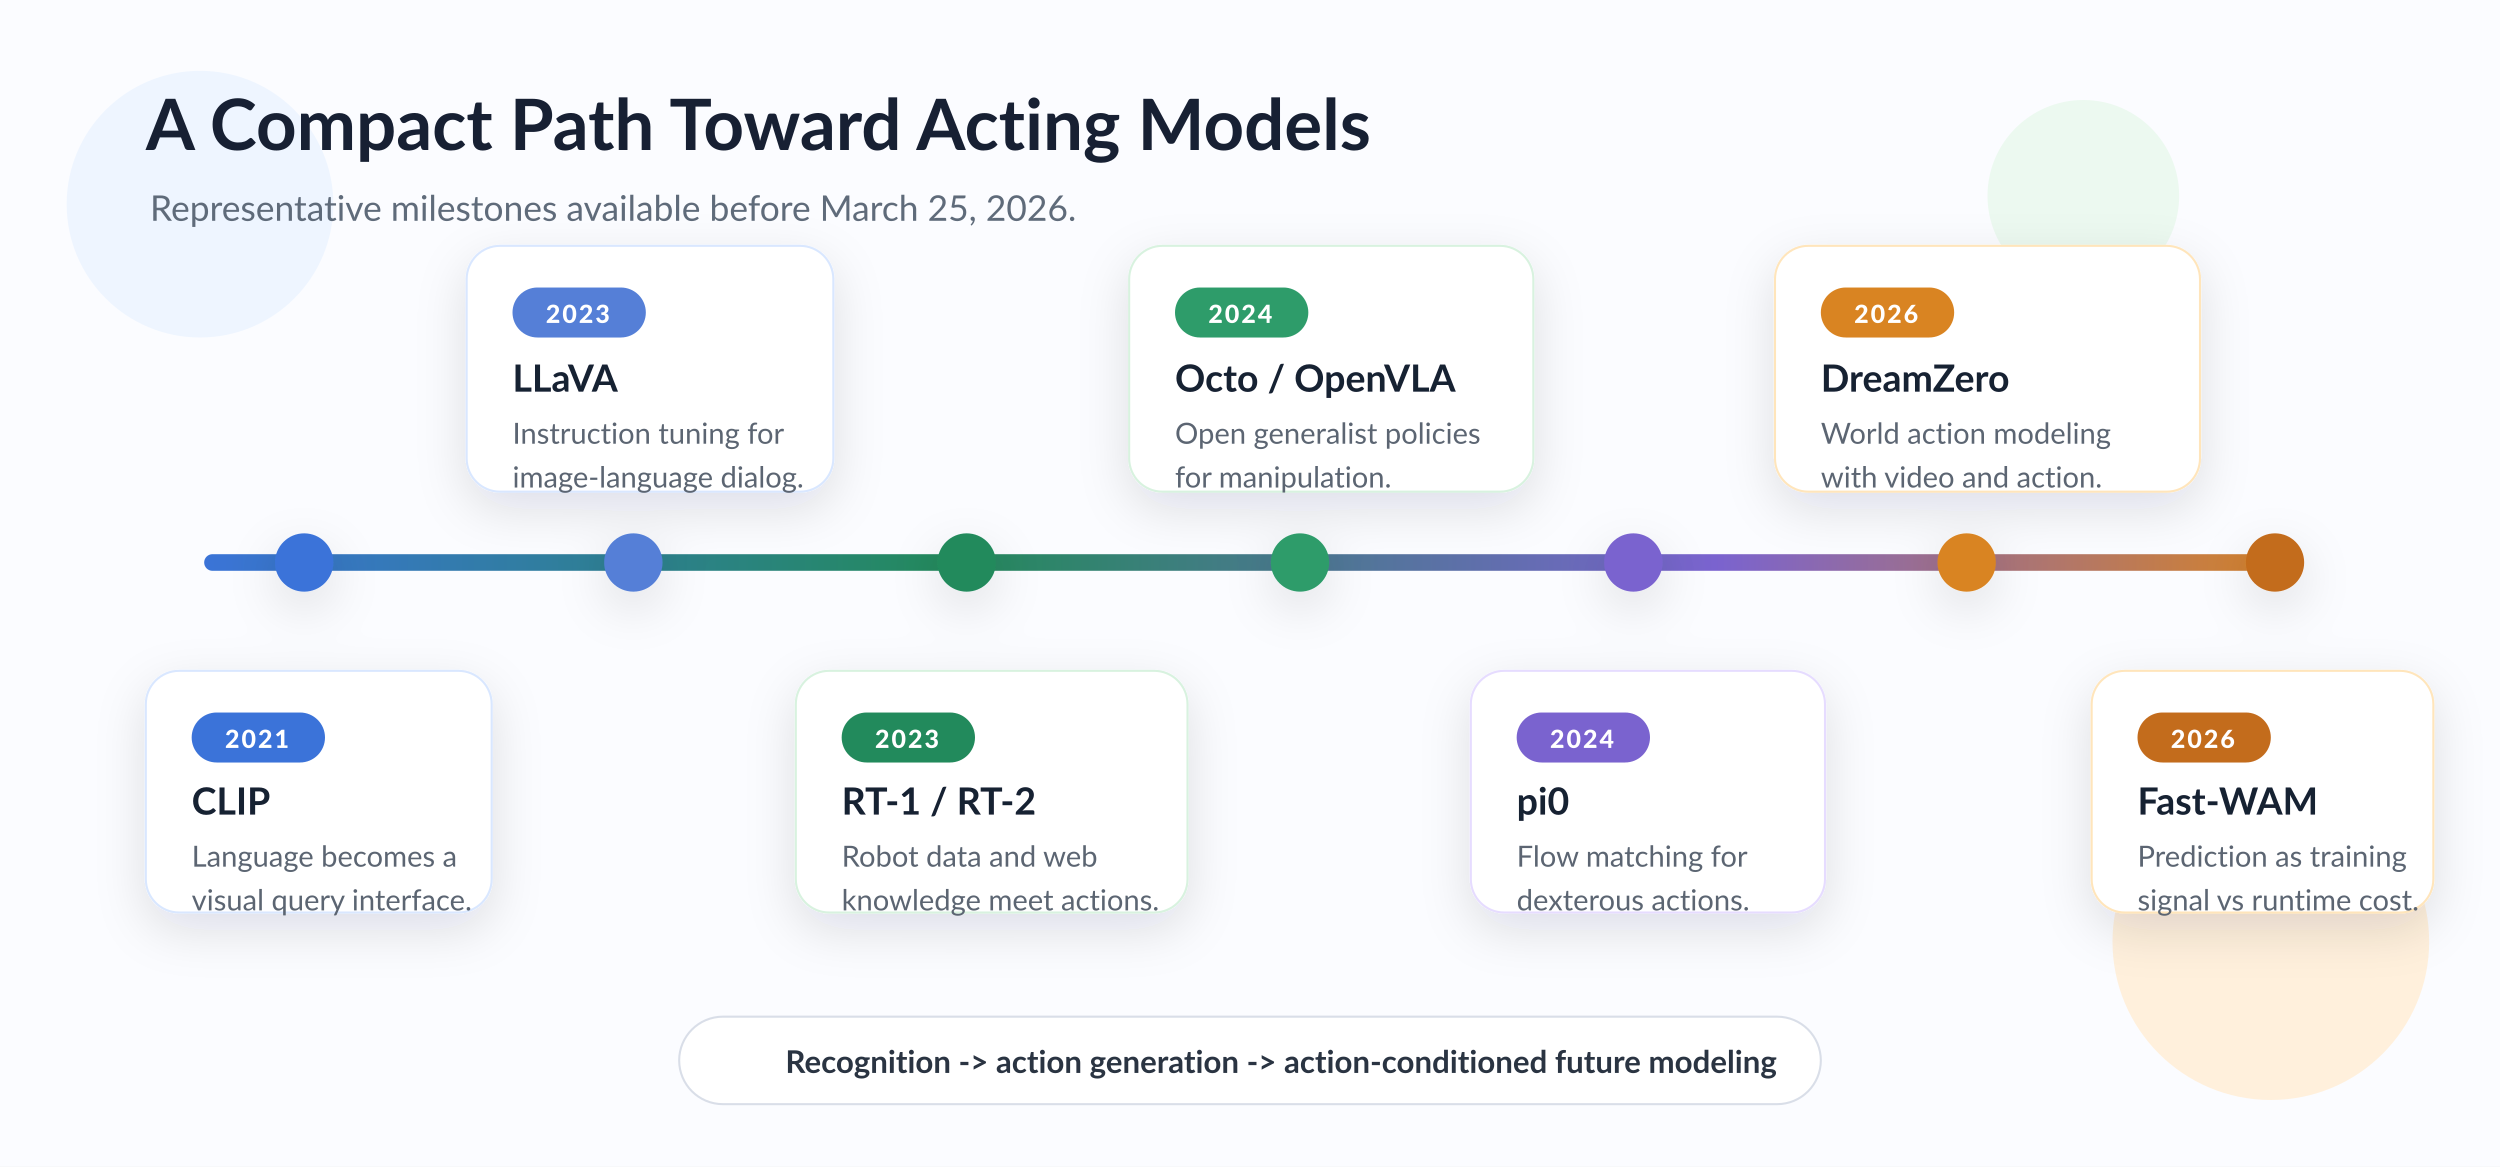
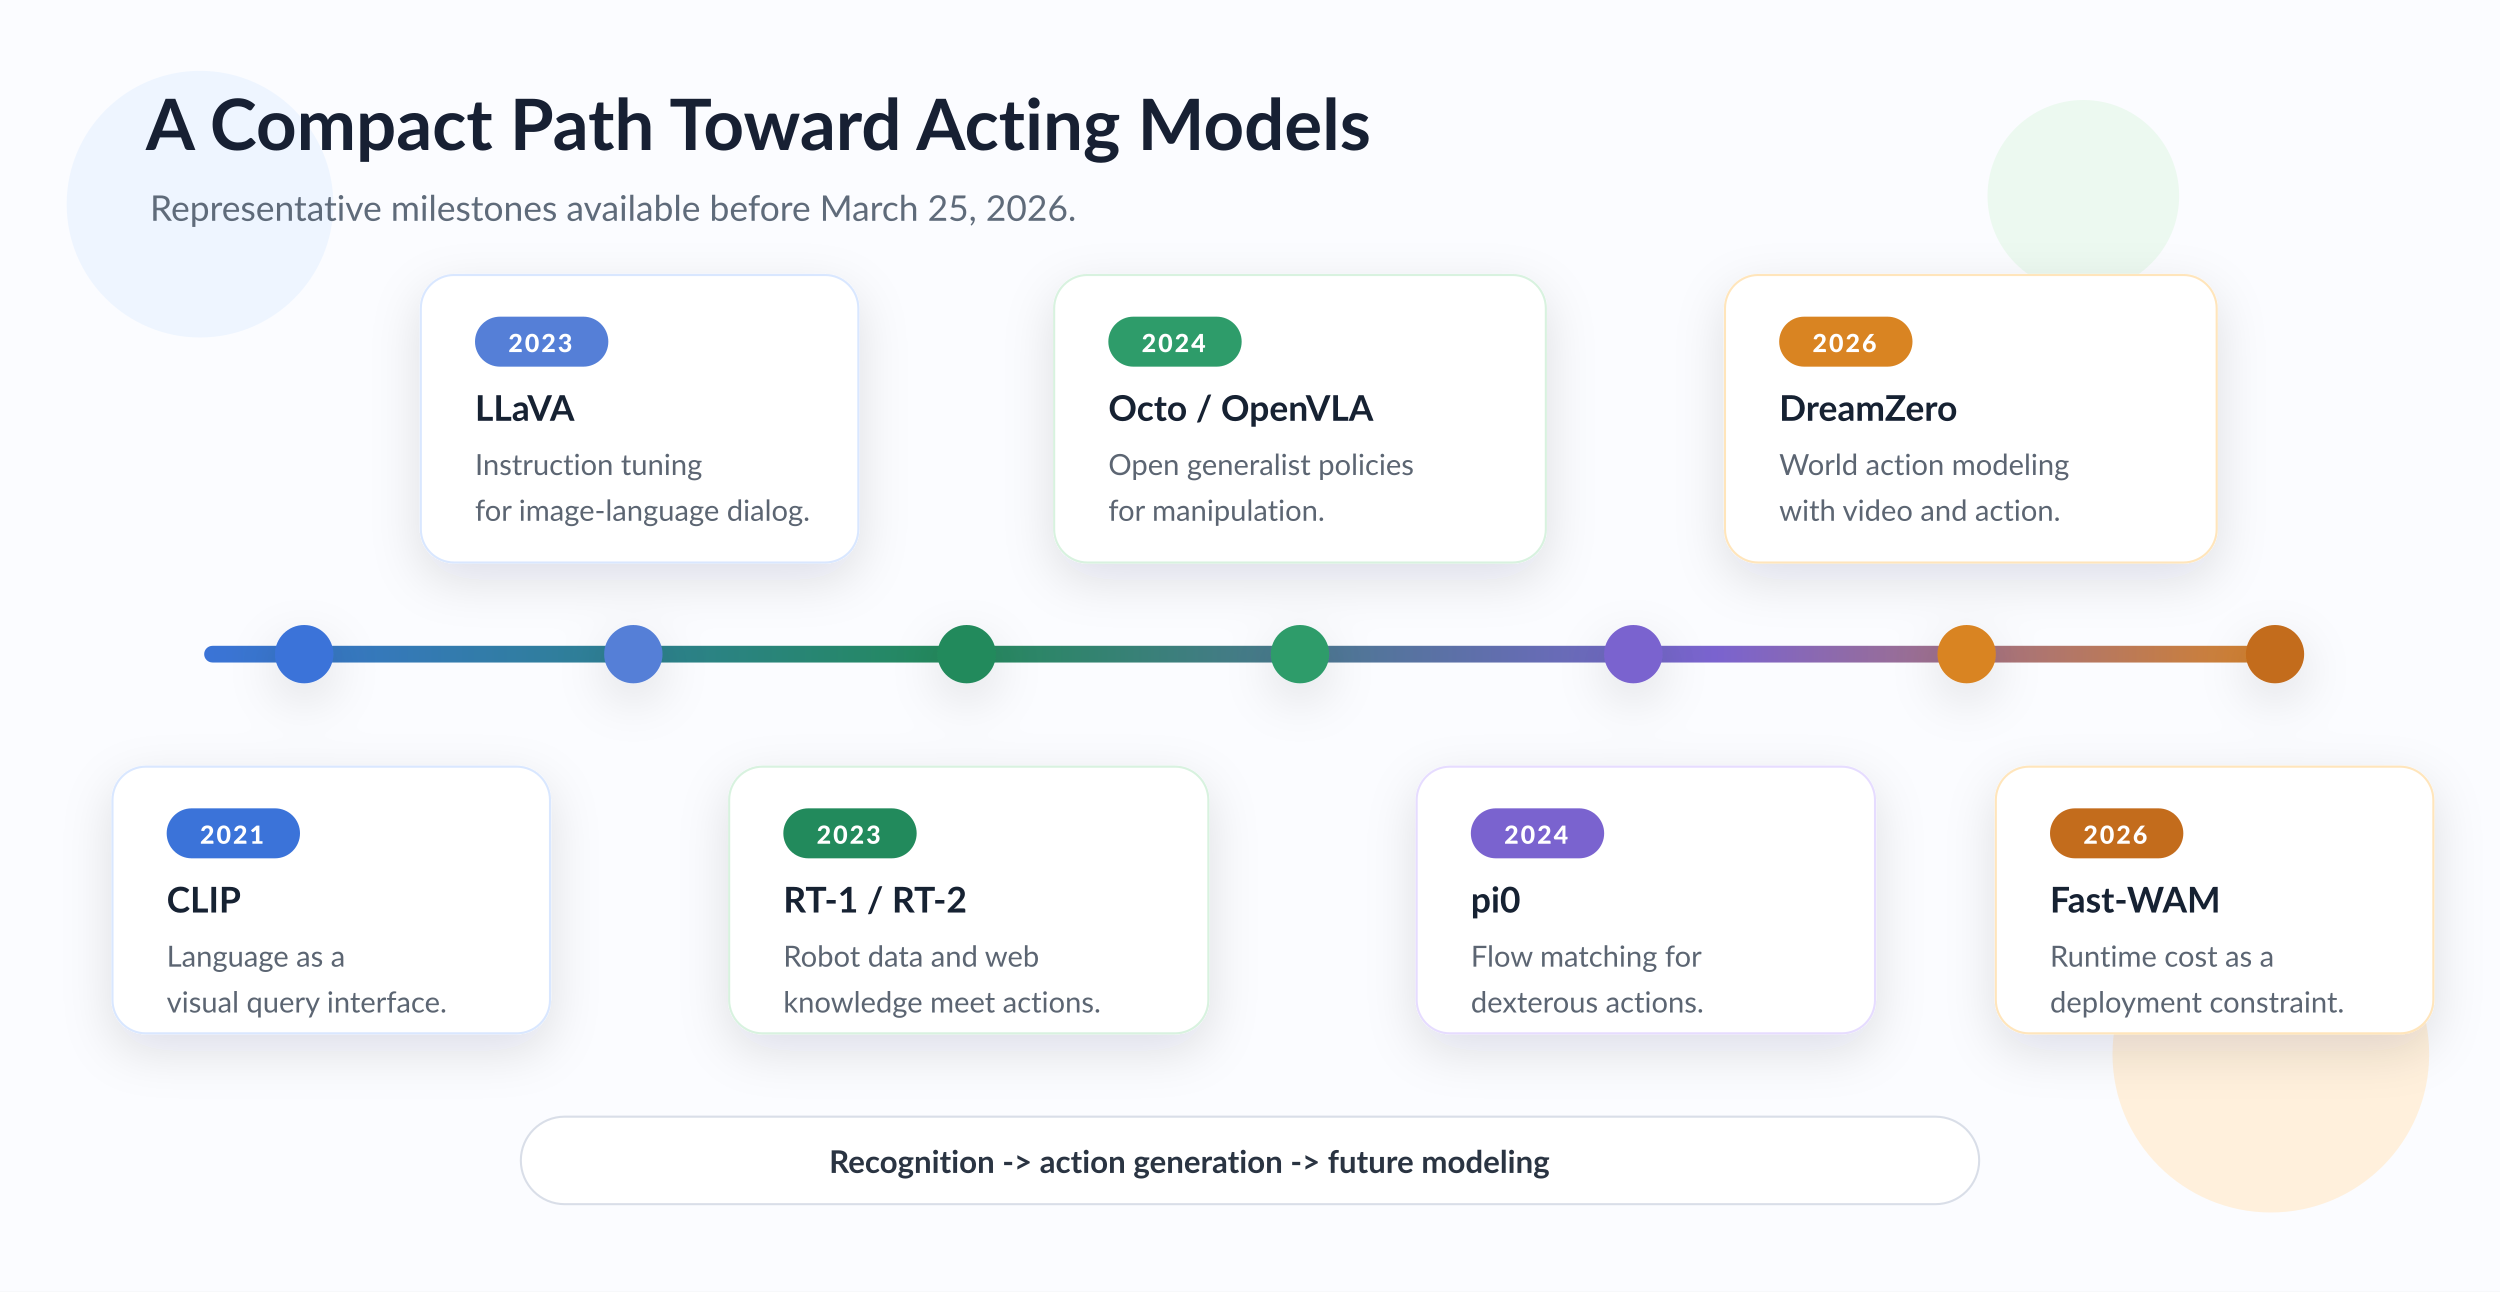
- <svg xmlns="http://www.w3.org/2000/svg" viewBox="0 0 1200 560" role="img" aria-labelledby="title desc">
+ <svg xmlns="http://www.w3.org/2000/svg" viewBox="0 0 1200 620" role="img" aria-labelledby="title desc">
  <defs>
    <linearGradient id="line" x1="0" y1="0" x2="1" y2="0">
      <stop offset="0" stop-color="#3b73d9" />
      <stop offset="0.36" stop-color="#238a5b" />
      <stop offset="0.72" stop-color="#7a63cf" />
      <stop offset="1" stop-color="#d98421" />
    </linearGradient>
    <filter id="shadow" x="-20%" y="-20%" width="140%" height="150%">
      <feDropShadow dx="0" dy="8" stdDeviation="12" flood-color="#172033" flood-opacity="0.12" />
    </filter>
    <style>
      .title { font: 700 34px Lato, Arial, sans-serif; fill: #172033; }
      .subtitle { font: 400 17px Lato, Arial, sans-serif; fill: #5f6b7a; }
      .year { font: 800 12px Lato, Arial, sans-serif; fill: #ffffff; letter-spacing: .08em; }
-       .name { font: 700 18px Lato, Arial, sans-serif; fill: #172033; }
+       .name { font: 700 17px Lato, Arial, sans-serif; fill: #172033; }
      .text { font: 400 14px Lato, Arial, sans-serif; fill: #5b6572; }
      .tag { font: 700 12px Lato, Arial, sans-serif; fill: #495466; }
      .caption { font: 700 15px Lato, Arial, sans-serif; fill: #2a3442; }
    </style>
  </defs>
-   <rect width="1200" height="560" fill="#fbfcff" />
+   <rect width="1200" height="620" fill="#fbfcff" />
  <circle cx="96" cy="98" r="64" fill="#eef5ff" />
-   <circle cx="1090" cy="452" r="76" fill="#fff0dc" />
+   <circle cx="1090" cy="506" r="76" fill="#fff0dc" />
  <circle cx="1000" cy="94" r="46" fill="#ecf9f0" />
  <text x="70" y="72" class="title">A Compact Path Toward Acting Models</text>
  <text x="72" y="106" class="subtitle">Representative milestones available before March 25, 2026.</text>
-   <rect x="98" y="266" width="1004" height="8" rx="4" fill="url(#line)" />
+   <rect x="98" y="310" width="1004" height="8" rx="4" fill="url(#line)" />
  <g filter="url(#shadow)">
-     <circle cx="146" cy="270" r="14" fill="#3b73d9" />
-     <rect x="70" y="322" width="166" height="116" rx="16" fill="#ffffff" stroke="#d9e7ff" />
-     <rect x="92" y="342" width="64" height="24" rx="12" fill="#3b73d9" />
-     <text x="108" y="359" class="year">2021</text>
-     <text x="92" y="391" class="name">CLIP</text>
-     <text x="92" y="416" class="text">Language becomes a</text>
-     <text x="92" y="437" class="text">visual query interface.</text>
+     <circle cx="146" cy="314" r="14" fill="#3b73d9" />
+     <rect x="54" y="368" width="210" height="128" rx="16" fill="#ffffff" stroke="#d9e7ff" />
+     <rect x="80" y="388" width="64" height="24" rx="12" fill="#3b73d9" />
+     <text x="96" y="405" class="year">2021</text>
+     <text x="80" y="438" class="name">CLIP</text>
+     <text x="80" y="464" class="text">Language as a</text>
+     <text x="80" y="486" class="text">visual query interface.</text>
  </g>
  <g filter="url(#shadow)">
-     <circle cx="304" cy="270" r="14" fill="#547fd7" />
-     <rect x="224" y="118" width="176" height="118" rx="16" fill="#ffffff" stroke="#d9e7ff" />
-     <rect x="246" y="138" width="64" height="24" rx="12" fill="#547fd7" />
-     <text x="262" y="155" class="year">2023</text>
-     <text x="246" y="188" class="name">LLaVA</text>
-     <text x="246" y="213" class="text">Instruction tuning for</text>
-     <text x="246" y="234" class="text">image-language dialog.</text>
+     <circle cx="304" cy="314" r="14" fill="#547fd7" />
+     <rect x="202" y="132" width="210" height="138" rx="16" fill="#ffffff" stroke="#d9e7ff" />
+     <rect x="228" y="152" width="64" height="24" rx="12" fill="#547fd7" />
+     <text x="244" y="169" class="year">2023</text>
+     <text x="228" y="202" class="name">LLaVA</text>
+     <text x="228" y="228" class="text">Instruction tuning</text>
+     <text x="228" y="250" class="text">for image-language dialog.</text>
  </g>
  <g filter="url(#shadow)">
-     <circle cx="464" cy="270" r="14" fill="#238a5b" />
-     <rect x="382" y="322" width="188" height="116" rx="16" fill="#ffffff" stroke="#d8f2df" />
-     <rect x="404" y="342" width="64" height="24" rx="12" fill="#238a5b" />
-     <text x="420" y="359" class="year">2023</text>
-     <text x="404" y="391" class="name">RT-1 / RT-2</text>
-     <text x="404" y="416" class="text">Robot data and web</text>
-     <text x="404" y="437" class="text">knowledge meet actions.</text>
+     <circle cx="464" cy="314" r="14" fill="#238a5b" />
+     <rect x="350" y="368" width="230" height="128" rx="16" fill="#ffffff" stroke="#d8f2df" />
+     <rect x="376" y="388" width="64" height="24" rx="12" fill="#238a5b" />
+     <text x="392" y="405" class="year">2023</text>
+     <text x="376" y="438" class="name">RT-1 / RT-2</text>
+     <text x="376" y="464" class="text">Robot data and web</text>
+     <text x="376" y="486" class="text">knowledge meet actions.</text>
  </g>
  <g filter="url(#shadow)">
-     <circle cx="624" cy="270" r="14" fill="#2f9c6b" />
-     <rect x="542" y="118" width="194" height="118" rx="16" fill="#ffffff" stroke="#d8f2df" />
-     <rect x="564" y="138" width="64" height="24" rx="12" fill="#2f9c6b" />
-     <text x="580" y="155" class="year">2024</text>
-     <text x="564" y="188" class="name">Octo / OpenVLA</text>
-     <text x="564" y="213" class="text">Open generalist policies</text>
-     <text x="564" y="234" class="text">for manipulation.</text>
+     <circle cx="624" cy="314" r="14" fill="#2f9c6b" />
+     <rect x="506" y="132" width="236" height="138" rx="16" fill="#ffffff" stroke="#d8f2df" />
+     <rect x="532" y="152" width="64" height="24" rx="12" fill="#2f9c6b" />
+     <text x="548" y="169" class="year">2024</text>
+     <text x="532" y="202" class="name">Octo / OpenVLA</text>
+     <text x="532" y="228" class="text">Open generalist policies</text>
+     <text x="532" y="250" class="text">for manipulation.</text>
  </g>
  <g filter="url(#shadow)">
-     <circle cx="784" cy="270" r="14" fill="#7a63cf" />
-     <rect x="706" y="322" width="170" height="116" rx="16" fill="#ffffff" stroke="#e6dcff" />
-     <rect x="728" y="342" width="64" height="24" rx="12" fill="#7a63cf" />
-     <text x="744" y="359" class="year">2024</text>
-     <text x="728" y="391" class="name">pi0</text>
-     <text x="728" y="416" class="text">Flow matching for</text>
-     <text x="728" y="437" class="text">dexterous actions.</text>
+     <circle cx="784" cy="314" r="14" fill="#7a63cf" />
+     <rect x="680" y="368" width="220" height="128" rx="16" fill="#ffffff" stroke="#e6dcff" />
+     <rect x="706" y="388" width="64" height="24" rx="12" fill="#7a63cf" />
+     <text x="722" y="405" class="year">2024</text>
+     <text x="706" y="438" class="name">pi0</text>
+     <text x="706" y="464" class="text">Flow matching for</text>
+     <text x="706" y="486" class="text">dexterous actions.</text>
  </g>
  <g filter="url(#shadow)">
-     <circle cx="944" cy="270" r="14" fill="#d98421" />
-     <rect x="852" y="118" width="204" height="118" rx="16" fill="#ffffff" stroke="#ffe5bb" />
-     <rect x="874" y="138" width="64" height="24" rx="12" fill="#d98421" />
-     <text x="890" y="155" class="year">2026</text>
-     <text x="874" y="188" class="name">DreamZero</text>
-     <text x="874" y="213" class="text">World action modeling</text>
-     <text x="874" y="234" class="text">with video and action.</text>
+     <circle cx="944" cy="314" r="14" fill="#d98421" />
+     <rect x="828" y="132" width="236" height="138" rx="16" fill="#ffffff" stroke="#ffe5bb" />
+     <rect x="854" y="152" width="64" height="24" rx="12" fill="#d98421" />
+     <text x="870" y="169" class="year">2026</text>
+     <text x="854" y="202" class="name">DreamZero</text>
+     <text x="854" y="228" class="text">World action modeling</text>
+     <text x="854" y="250" class="text">with video and action.</text>
  </g>
  <g filter="url(#shadow)">
-     <circle cx="1092" cy="270" r="14" fill="#c36c1f" />
-     <rect x="1004" y="322" width="164" height="116" rx="16" fill="#ffffff" stroke="#ffe5bb" />
-     <rect x="1026" y="342" width="64" height="24" rx="12" fill="#c36c1f" />
-     <text x="1042" y="359" class="year">2026</text>
-     <text x="1026" y="391" class="name">Fast-WAM</text>
-     <text x="1026" y="416" class="text">Prediction as training</text>
-     <text x="1026" y="437" class="text">signal vs runtime cost.</text>
+     <circle cx="1092" cy="314" r="14" fill="#c36c1f" />
+     <rect x="958" y="368" width="210" height="128" rx="16" fill="#ffffff" stroke="#ffe5bb" />
+     <rect x="984" y="388" width="64" height="24" rx="12" fill="#c36c1f" />
+     <text x="1000" y="405" class="year">2026</text>
+     <text x="984" y="438" class="name">Fast-WAM</text>
+     <text x="984" y="464" class="text">Runtime cost as a</text>
+     <text x="984" y="486" class="text">deployment constraint.</text>
  </g>
  <g>
-     <rect x="326" y="488" width="548" height="42" rx="21" fill="#ffffff" stroke="#d9dee8" />
-     <text x="377" y="515" class="caption">Recognition -&gt; action generation -&gt; action-conditioned future modeling</text>
+     <rect x="250" y="536" width="700" height="42" rx="21" fill="#ffffff" stroke="#d9dee8" />
+     <text x="398" y="563" class="caption">Recognition -&gt; action generation -&gt; future modeling</text>
  </g>
</svg>
